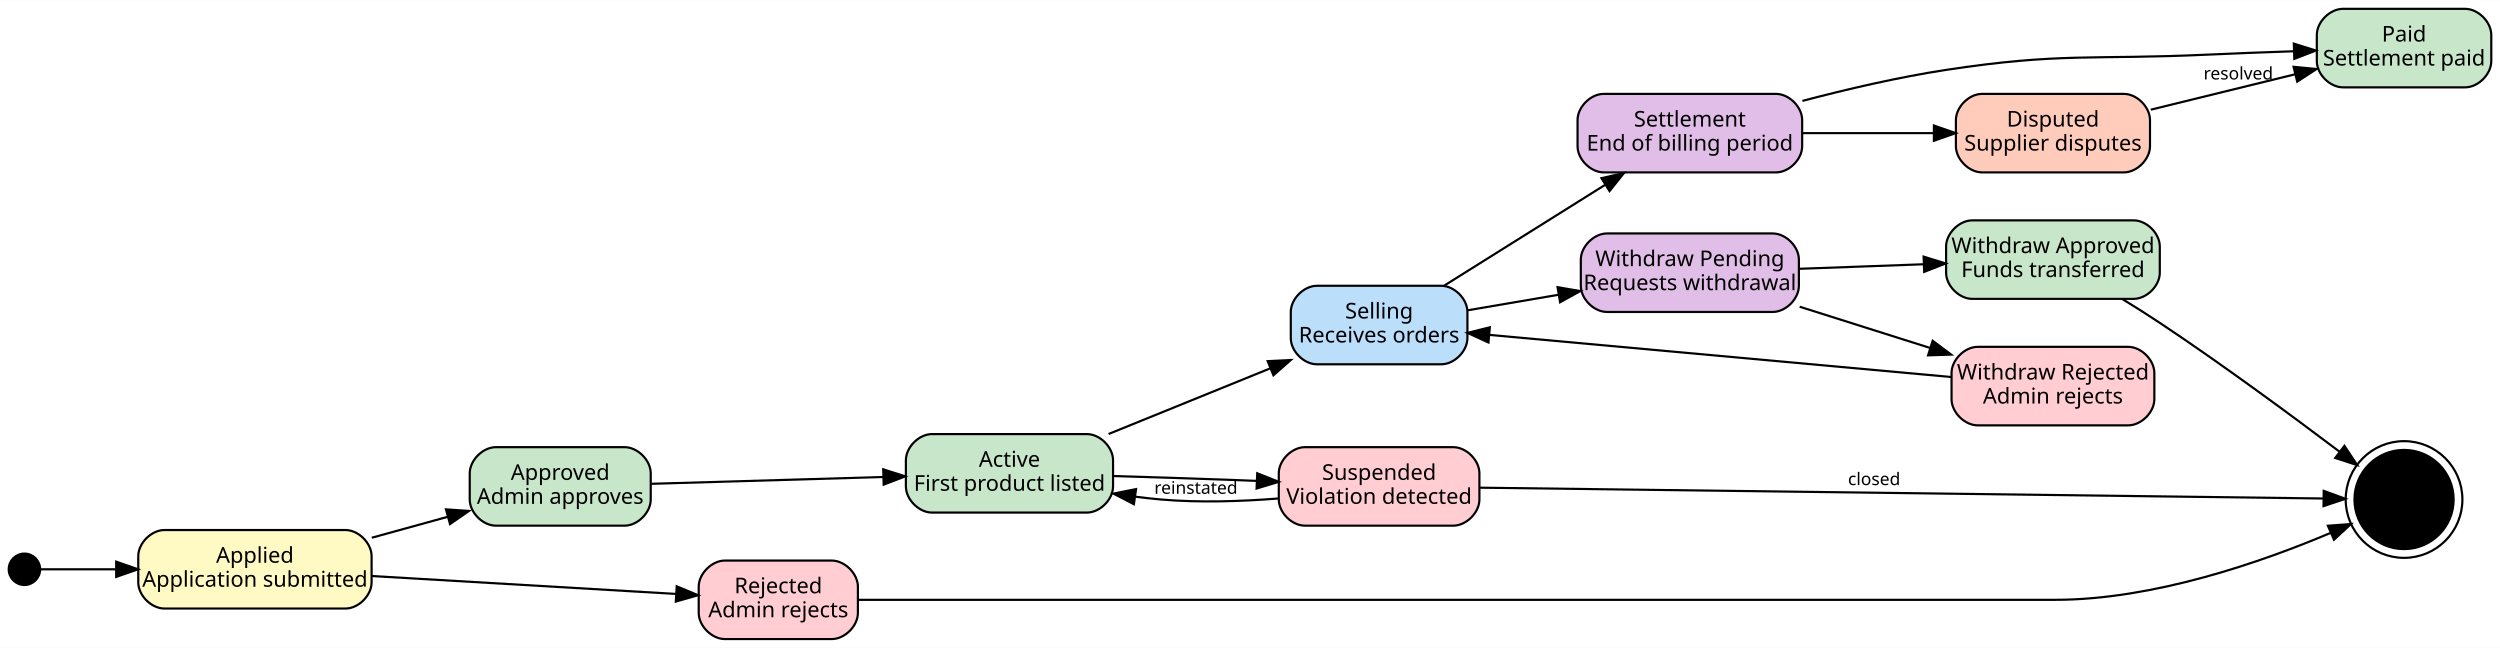
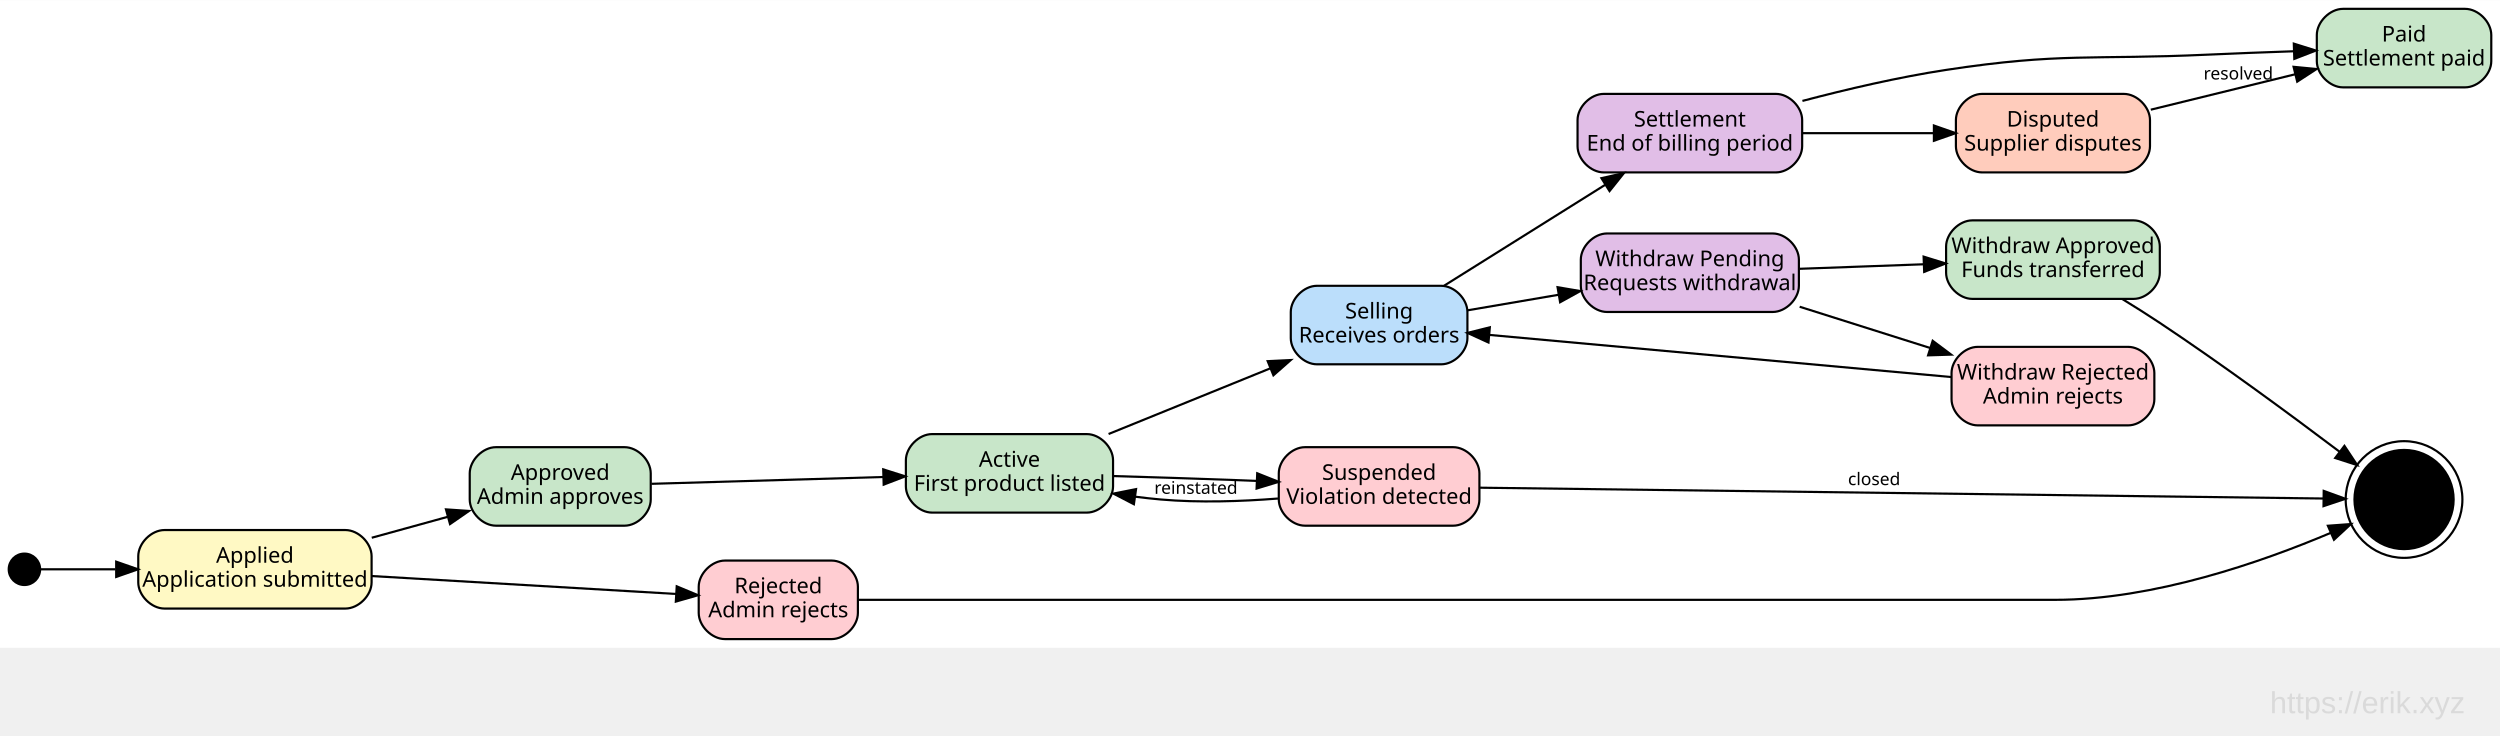
- <svg xmlns="http://www.w3.org/2000/svg" width="1146pt" height="297pt" viewBox="0.00 0.00 1146.40 297.00">
+ <svg xmlns="http://www.w3.org/2000/svg" width="1146pt" height="337.00pt" viewBox="0.00 0.00 1146.40 337.00">
  <g id="graph0" class="graph" transform="scale(1 1) rotate(0) translate(4 293)">
    <polygon fill="white" stroke="transparent" points="-4,4 -4,-293 1142.4,-293 1142.4,4 -4,4" />
    <g id="node1" class="node">
      <ellipse fill="black" stroke="black" cx="7.2" cy="-32" rx="7.2" ry="7.2" />
    </g>
    <g id="node2" class="node">
      <path fill="#fff9c4" stroke="black" d="M154.4,-50C154.4,-50 71.4,-50 71.4,-50 65.4,-50 59.4,-44 59.4,-38 59.4,-38 59.4,-26 59.4,-26 59.4,-20 65.4,-14 71.4,-14 71.4,-14 154.4,-14 154.4,-14 160.4,-14 166.4,-20 166.4,-26 166.4,-26 166.4,-38 166.4,-38 166.4,-44 160.4,-50 154.4,-50" />
      <text text-anchor="middle" x="112.9" y="-35" font-family="sans-serif" font-size="10.00">Applied</text>
      <text text-anchor="middle" x="112.9" y="-24" font-family="sans-serif" font-size="10.00">Application submitted</text>
    </g>
    <g id="edge1" class="edge">
      <path fill="none" stroke="black" d="M14.69,-32C22.07,-32 34.94,-32 48.95,-32" />
      <polygon fill="black" stroke="black" points="49.28,-35.5 59.28,-32 49.28,-28.5 49.28,-35.5" />
    </g>
    <g id="node3" class="node">
      <path fill="#c8e6c9" stroke="black" d="M282.4,-88C282.4,-88 223.4,-88 223.4,-88 217.4,-88 211.4,-82 211.4,-76 211.4,-76 211.4,-64 211.4,-64 211.4,-58 217.4,-52 223.4,-52 223.4,-52 282.4,-52 282.4,-52 288.4,-52 294.4,-58 294.4,-64 294.4,-64 294.4,-76 294.4,-76 294.4,-82 288.4,-88 282.4,-88" />
      <text text-anchor="middle" x="252.9" y="-73" font-family="sans-serif" font-size="10.00">Approved</text>
      <text text-anchor="middle" x="252.9" y="-62" font-family="sans-serif" font-size="10.00">Admin approves</text>
    </g>
    <g id="edge2" class="edge">
      <path fill="none" stroke="black" d="M166.47,-46.47C177.89,-49.62 189.96,-52.94 201.31,-56.07" />
      <polygon fill="black" stroke="black" points="200.5,-59.48 211.07,-58.76 202.36,-52.73 200.5,-59.48" />
    </g>
    <g id="node4" class="node">
      <path fill="#ffcdd2" stroke="black" d="M377.4,-36C377.4,-36 328.4,-36 328.4,-36 322.4,-36 316.4,-30 316.4,-24 316.4,-24 316.4,-12 316.4,-12 316.4,-6 322.4,0 328.4,0 328.4,0 377.4,0 377.4,0 383.4,0 389.4,-6 389.4,-12 389.4,-12 389.4,-24 389.4,-24 389.4,-30 383.4,-36 377.4,-36" />
      <text text-anchor="middle" x="352.9" y="-21" font-family="sans-serif" font-size="10.00">Rejected</text>
      <text text-anchor="middle" x="352.9" y="-10" font-family="sans-serif" font-size="10.00">Admin rejects</text>
    </g>
    <g id="edge3" class="edge">
      <path fill="none" stroke="black" d="M166.42,-28.91C208.23,-26.45 266.16,-23.04 306.1,-20.69" />
      <polygon fill="black" stroke="black" points="306.32,-24.19 316.1,-20.11 305.91,-17.2 306.32,-24.19" />
    </g>
    <g id="node5" class="node">
      <path fill="#c8e6c9" stroke="black" d="M494.4,-94C494.4,-94 423.4,-94 423.4,-94 417.4,-94 411.4,-88 411.4,-82 411.4,-82 411.4,-70 411.4,-70 411.4,-64 417.4,-58 423.4,-58 423.4,-58 494.4,-58 494.4,-58 500.4,-58 506.4,-64 506.4,-70 506.4,-70 506.4,-82 506.4,-82 506.4,-88 500.4,-94 494.4,-94" />
      <text text-anchor="middle" x="458.9" y="-79" font-family="sans-serif" font-size="10.00">Active</text>
      <text text-anchor="middle" x="458.9" y="-68" font-family="sans-serif" font-size="10.00">First product listed</text>
    </g>
    <g id="edge5" class="edge">
      <path fill="none" stroke="black" d="M294.69,-71.2C325.15,-72.1 367.15,-73.33 400.92,-74.32" />
      <polygon fill="black" stroke="black" points="401.01,-77.83 411.11,-74.62 401.22,-70.83 401.01,-77.83" />
    </g>
    <g id="node14" class="node">
      <ellipse fill="black" stroke="black" cx="1098.4" cy="-64" rx="22.74" ry="22.74" />
      <ellipse fill="none" stroke="black" cx="1098.4" cy="-64" rx="26.76" ry="26.76" />
      <text text-anchor="middle" x="1098.4" y="-61.5" font-family="sans-serif" font-size="10.00">End</text>
    </g>
    <g id="edge4" class="edge">
      <path fill="none" stroke="black" d="M389.52,-18C427.61,-18 489.77,-18 543.4,-18 543.4,-18 543.4,-18 938.4,-18 983.58,-18 1033.24,-35.35 1064.84,-48.74" />
      <polygon fill="black" stroke="black" points="1063.47,-51.97 1074.04,-52.75 1066.27,-45.55 1063.47,-51.97" />
    </g>
    <g id="node6" class="node">
      <path fill="#bbdefb" stroke="black" d="M656.9,-162C656.9,-162 599.9,-162 599.9,-162 593.9,-162 587.9,-156 587.9,-150 587.9,-150 587.9,-138 587.9,-138 587.9,-132 593.9,-126 599.9,-126 599.9,-126 656.9,-126 656.9,-126 662.9,-126 668.9,-132 668.9,-138 668.9,-138 668.9,-150 668.9,-150 668.9,-156 662.9,-162 656.9,-162" />
      <text text-anchor="middle" x="628.4" y="-147" font-family="sans-serif" font-size="10.00">Selling</text>
      <text text-anchor="middle" x="628.4" y="-136" font-family="sans-serif" font-size="10.00">Receives orders</text>
    </g>
    <g id="edge6" class="edge">
      <path fill="none" stroke="black" d="M504.35,-94.04C527.18,-103.31 555.04,-114.63 578.48,-124.14" />
      <polygon fill="black" stroke="black" points="577.31,-127.44 587.89,-127.96 579.94,-120.96 577.31,-127.44" />
    </g>
    <g id="node13" class="node">
      <path fill="#ffcdd2" stroke="black" d="M662.4,-88C662.4,-88 594.4,-88 594.4,-88 588.4,-88 582.4,-82 582.4,-76 582.4,-76 582.4,-64 582.4,-64 582.4,-58 588.4,-52 594.4,-52 594.4,-52 662.4,-52 662.4,-52 668.4,-52 674.4,-58 674.4,-64 674.4,-64 674.4,-76 674.4,-76 674.4,-82 668.4,-88 662.4,-88" />
      <text text-anchor="middle" x="628.4" y="-73" font-family="sans-serif" font-size="10.00">Suspended</text>
      <text text-anchor="middle" x="628.4" y="-62" font-family="sans-serif" font-size="10.00">Violation detected</text>
    </g>
    <g id="edge16" class="edge">
      <path fill="none" stroke="black" d="M506.44,-74.76C523.42,-74.26 542.78,-73.66 560.4,-73 564.28,-72.86 568.29,-72.7 572.32,-72.53" />
      <polygon fill="black" stroke="black" points="572.51,-76.03 582.35,-72.11 572.22,-69.03 572.51,-76.03" />
    </g>
    <g id="node7" class="node">
      <path fill="#e1bee7" stroke="black" d="M810.4,-250C810.4,-250 731.4,-250 731.4,-250 725.4,-250 719.4,-244 719.4,-238 719.4,-238 719.4,-226 719.4,-226 719.4,-220 725.4,-214 731.4,-214 731.4,-214 810.4,-214 810.4,-214 816.4,-214 822.4,-220 822.4,-226 822.4,-226 822.4,-238 822.4,-238 822.4,-244 816.4,-250 810.4,-250" />
      <text text-anchor="middle" x="770.9" y="-235" font-family="sans-serif" font-size="10.00">Settlement</text>
      <text text-anchor="middle" x="770.9" y="-224" font-family="sans-serif" font-size="10.00">End of billing period</text>
    </g>
    <g id="edge7" class="edge">
      <path fill="none" stroke="black" d="M658.17,-162.02C679.53,-175.4 708.85,-193.76 732.1,-208.33" />
      <polygon fill="black" stroke="black" points="730.35,-211.36 740.68,-213.7 734.07,-205.43 730.35,-211.36" />
    </g>
    <g id="node10" class="node">
      <path fill="#e1bee7" stroke="black" d="M808.9,-186C808.9,-186 732.9,-186 732.9,-186 726.9,-186 720.9,-180 720.9,-174 720.9,-174 720.9,-162 720.9,-162 720.9,-156 726.9,-150 732.9,-150 732.9,-150 808.9,-150 808.9,-150 814.9,-150 820.9,-156 820.9,-162 820.9,-162 820.9,-174 820.9,-174 820.9,-180 814.9,-186 808.9,-186" />
      <text text-anchor="middle" x="770.9" y="-171" font-family="sans-serif" font-size="10.00">Withdraw Pending</text>
      <text text-anchor="middle" x="770.9" y="-160" font-family="sans-serif" font-size="10.00">Requests withdrawal</text>
    </g>
    <g id="edge11" class="edge">
      <path fill="none" stroke="black" d="M668.91,-150.75C681.84,-152.96 696.51,-155.46 710.57,-157.87" />
      <polygon fill="black" stroke="black" points="710.23,-161.36 720.67,-159.59 711.4,-154.46 710.23,-161.36" />
    </g>
    <g id="node8" class="node">
      <path fill="#c8e6c9" stroke="black" d="M1126.4,-289C1126.4,-289 1070.4,-289 1070.4,-289 1064.4,-289 1058.4,-283 1058.4,-277 1058.4,-277 1058.4,-265 1058.4,-265 1058.4,-259 1064.4,-253 1070.4,-253 1070.4,-253 1126.4,-253 1126.4,-253 1132.4,-253 1138.4,-259 1138.4,-265 1138.4,-265 1138.4,-277 1138.4,-277 1138.4,-283 1132.4,-289 1126.4,-289" />
      <text text-anchor="middle" x="1098.4" y="-274" font-family="sans-serif" font-size="10.00">Paid</text>
      <text text-anchor="middle" x="1098.4" y="-263" font-family="sans-serif" font-size="10.00">Settlement paid</text>
    </g>
    <g id="edge8" class="edge">
      <path fill="none" stroke="black" d="M822.52,-246.78C842.83,-252.13 866.56,-257.67 888.4,-261 941.22,-269.04 955.03,-265.54 1008.4,-268 1021.2,-268.59 1035.03,-269.11 1047.89,-269.55" />
      <polygon fill="black" stroke="black" points="1047.85,-273.05 1057.96,-269.88 1048.08,-266.05 1047.85,-273.05" />
    </g>
    <g id="node9" class="node">
      <path fill="#ffccbc" stroke="black" d="M969.9,-250C969.9,-250 904.9,-250 904.9,-250 898.9,-250 892.9,-244 892.9,-238 892.9,-238 892.9,-226 892.9,-226 892.9,-220 898.9,-214 904.9,-214 904.9,-214 969.9,-214 969.9,-214 975.9,-214 981.9,-220 981.9,-226 981.9,-226 981.9,-238 981.9,-238 981.9,-244 975.9,-250 969.9,-250" />
      <text text-anchor="middle" x="937.4" y="-235" font-family="sans-serif" font-size="10.00">Disputed</text>
      <text text-anchor="middle" x="937.4" y="-224" font-family="sans-serif" font-size="10.00">Supplier disputes</text>
    </g>
    <g id="edge9" class="edge">
      <path fill="none" stroke="black" d="M822.6,-232C841.64,-232 863.35,-232 882.66,-232" />
      <polygon fill="black" stroke="black" points="882.81,-235.5 892.81,-232 882.81,-228.5 882.81,-235.5" />
    </g>
    <g id="edge10" class="edge">
      <path fill="none" stroke="black" d="M982.27,-242.76C1002.82,-247.8 1027.38,-253.83 1048.52,-259.01" />
      <polygon fill="black" stroke="black" points="1047.74,-262.42 1058.29,-261.41 1049.41,-255.62 1047.74,-262.42" />
      <text text-anchor="middle" x="1022.4" y="-256.6" font-family="sans-serif" font-size="8.00">resolved</text>
    </g>
    <g id="node11" class="node">
      <path fill="#c8e6c9" stroke="black" d="M974.4,-192C974.4,-192 900.4,-192 900.4,-192 894.4,-192 888.4,-186 888.4,-180 888.4,-180 888.4,-168 888.4,-168 888.4,-162 894.4,-156 900.4,-156 900.4,-156 974.4,-156 974.4,-156 980.4,-156 986.4,-162 986.4,-168 986.4,-168 986.4,-180 986.4,-180 986.4,-186 980.4,-192 974.4,-192" />
      <text text-anchor="middle" x="937.4" y="-177" font-family="sans-serif" font-size="10.00">Withdraw Approved</text>
      <text text-anchor="middle" x="937.4" y="-166" font-family="sans-serif" font-size="10.00">Funds transferred</text>
    </g>
    <g id="edge12" class="edge">
      <path fill="none" stroke="black" d="M821.26,-169.8C839.14,-170.45 859.51,-171.2 878.1,-171.87" />
      <polygon fill="black" stroke="black" points="878.09,-175.38 888.21,-172.24 878.35,-168.38 878.09,-175.38" />
    </g>
    <g id="node12" class="node">
      <path fill="#ffcdd2" stroke="black" d="M971.9,-134C971.9,-134 902.9,-134 902.9,-134 896.9,-134 890.9,-128 890.9,-122 890.9,-122 890.9,-110 890.9,-110 890.9,-104 896.9,-98 902.9,-98 902.9,-98 971.9,-98 971.9,-98 977.9,-98 983.9,-104 983.9,-110 983.9,-110 983.9,-122 983.9,-122 983.9,-128 977.9,-134 971.9,-134" />
      <text text-anchor="middle" x="937.4" y="-119" font-family="sans-serif" font-size="10.00">Withdraw Rejected</text>
      <text text-anchor="middle" x="937.4" y="-108" font-family="sans-serif" font-size="10.00">Admin rejects</text>
    </g>
    <g id="edge14" class="edge">
      <path fill="none" stroke="black" d="M821.26,-152.4C840.12,-146.44 861.75,-139.6 881.13,-133.47" />
      <polygon fill="black" stroke="black" points="882.25,-136.79 890.73,-130.44 880.14,-130.11 882.25,-136.79" />
    </g>
    <g id="edge13" class="edge">
      <path fill="none" stroke="black" d="M969.12,-155.98C974.92,-152.43 980.89,-148.67 986.4,-145 1015.11,-125.9 1046.78,-102.55 1068.92,-85.84" />
      <polygon fill="black" stroke="black" points="1071.06,-88.61 1076.92,-79.78 1066.83,-83.03 1071.06,-88.61" />
    </g>
    <g id="edge15" class="edge">
      <path fill="none" stroke="black" d="M890.8,-120.16C834.07,-125.33 737.56,-134.13 679.02,-139.47" />
      <polygon fill="black" stroke="black" points="678.55,-136 668.91,-140.4 679.18,-142.97 678.55,-136" />
    </g>
    <g id="edge17" class="edge">
      <path fill="none" stroke="black" d="M582.02,-64.45C565.17,-63.12 545.9,-62.48 528.4,-64 524.52,-64.34 520.53,-64.78 516.52,-65.3" />
      <polygon fill="black" stroke="black" points="515.96,-61.84 506.55,-66.71 516.95,-68.77 515.96,-61.84" />
      <text text-anchor="middle" x="544.4" y="-66.6" font-family="sans-serif" font-size="8.00">reinstated</text>
    </g>
    <g id="edge18" class="edge">
      <path fill="none" stroke="black" d="M674.7,-69.42C767.42,-68.23 977.2,-65.54 1061.41,-64.46" />
      <polygon fill="black" stroke="black" points="1061.56,-67.96 1071.51,-64.33 1061.47,-60.96 1061.56,-67.96" />
      <text text-anchor="middle" x="855.4" y="-70.6" font-family="sans-serif" font-size="8.00">closed</text>
    </g>
  </g>
+   <g opacity="0.5">
+     <text x="1130.4" y="327" text-anchor="end" font-family="Arial, sans-serif" font-size="14" fill="rgba(0,0,0,0.18)">https://erik.xyz</text>
+   </g>
</svg>
